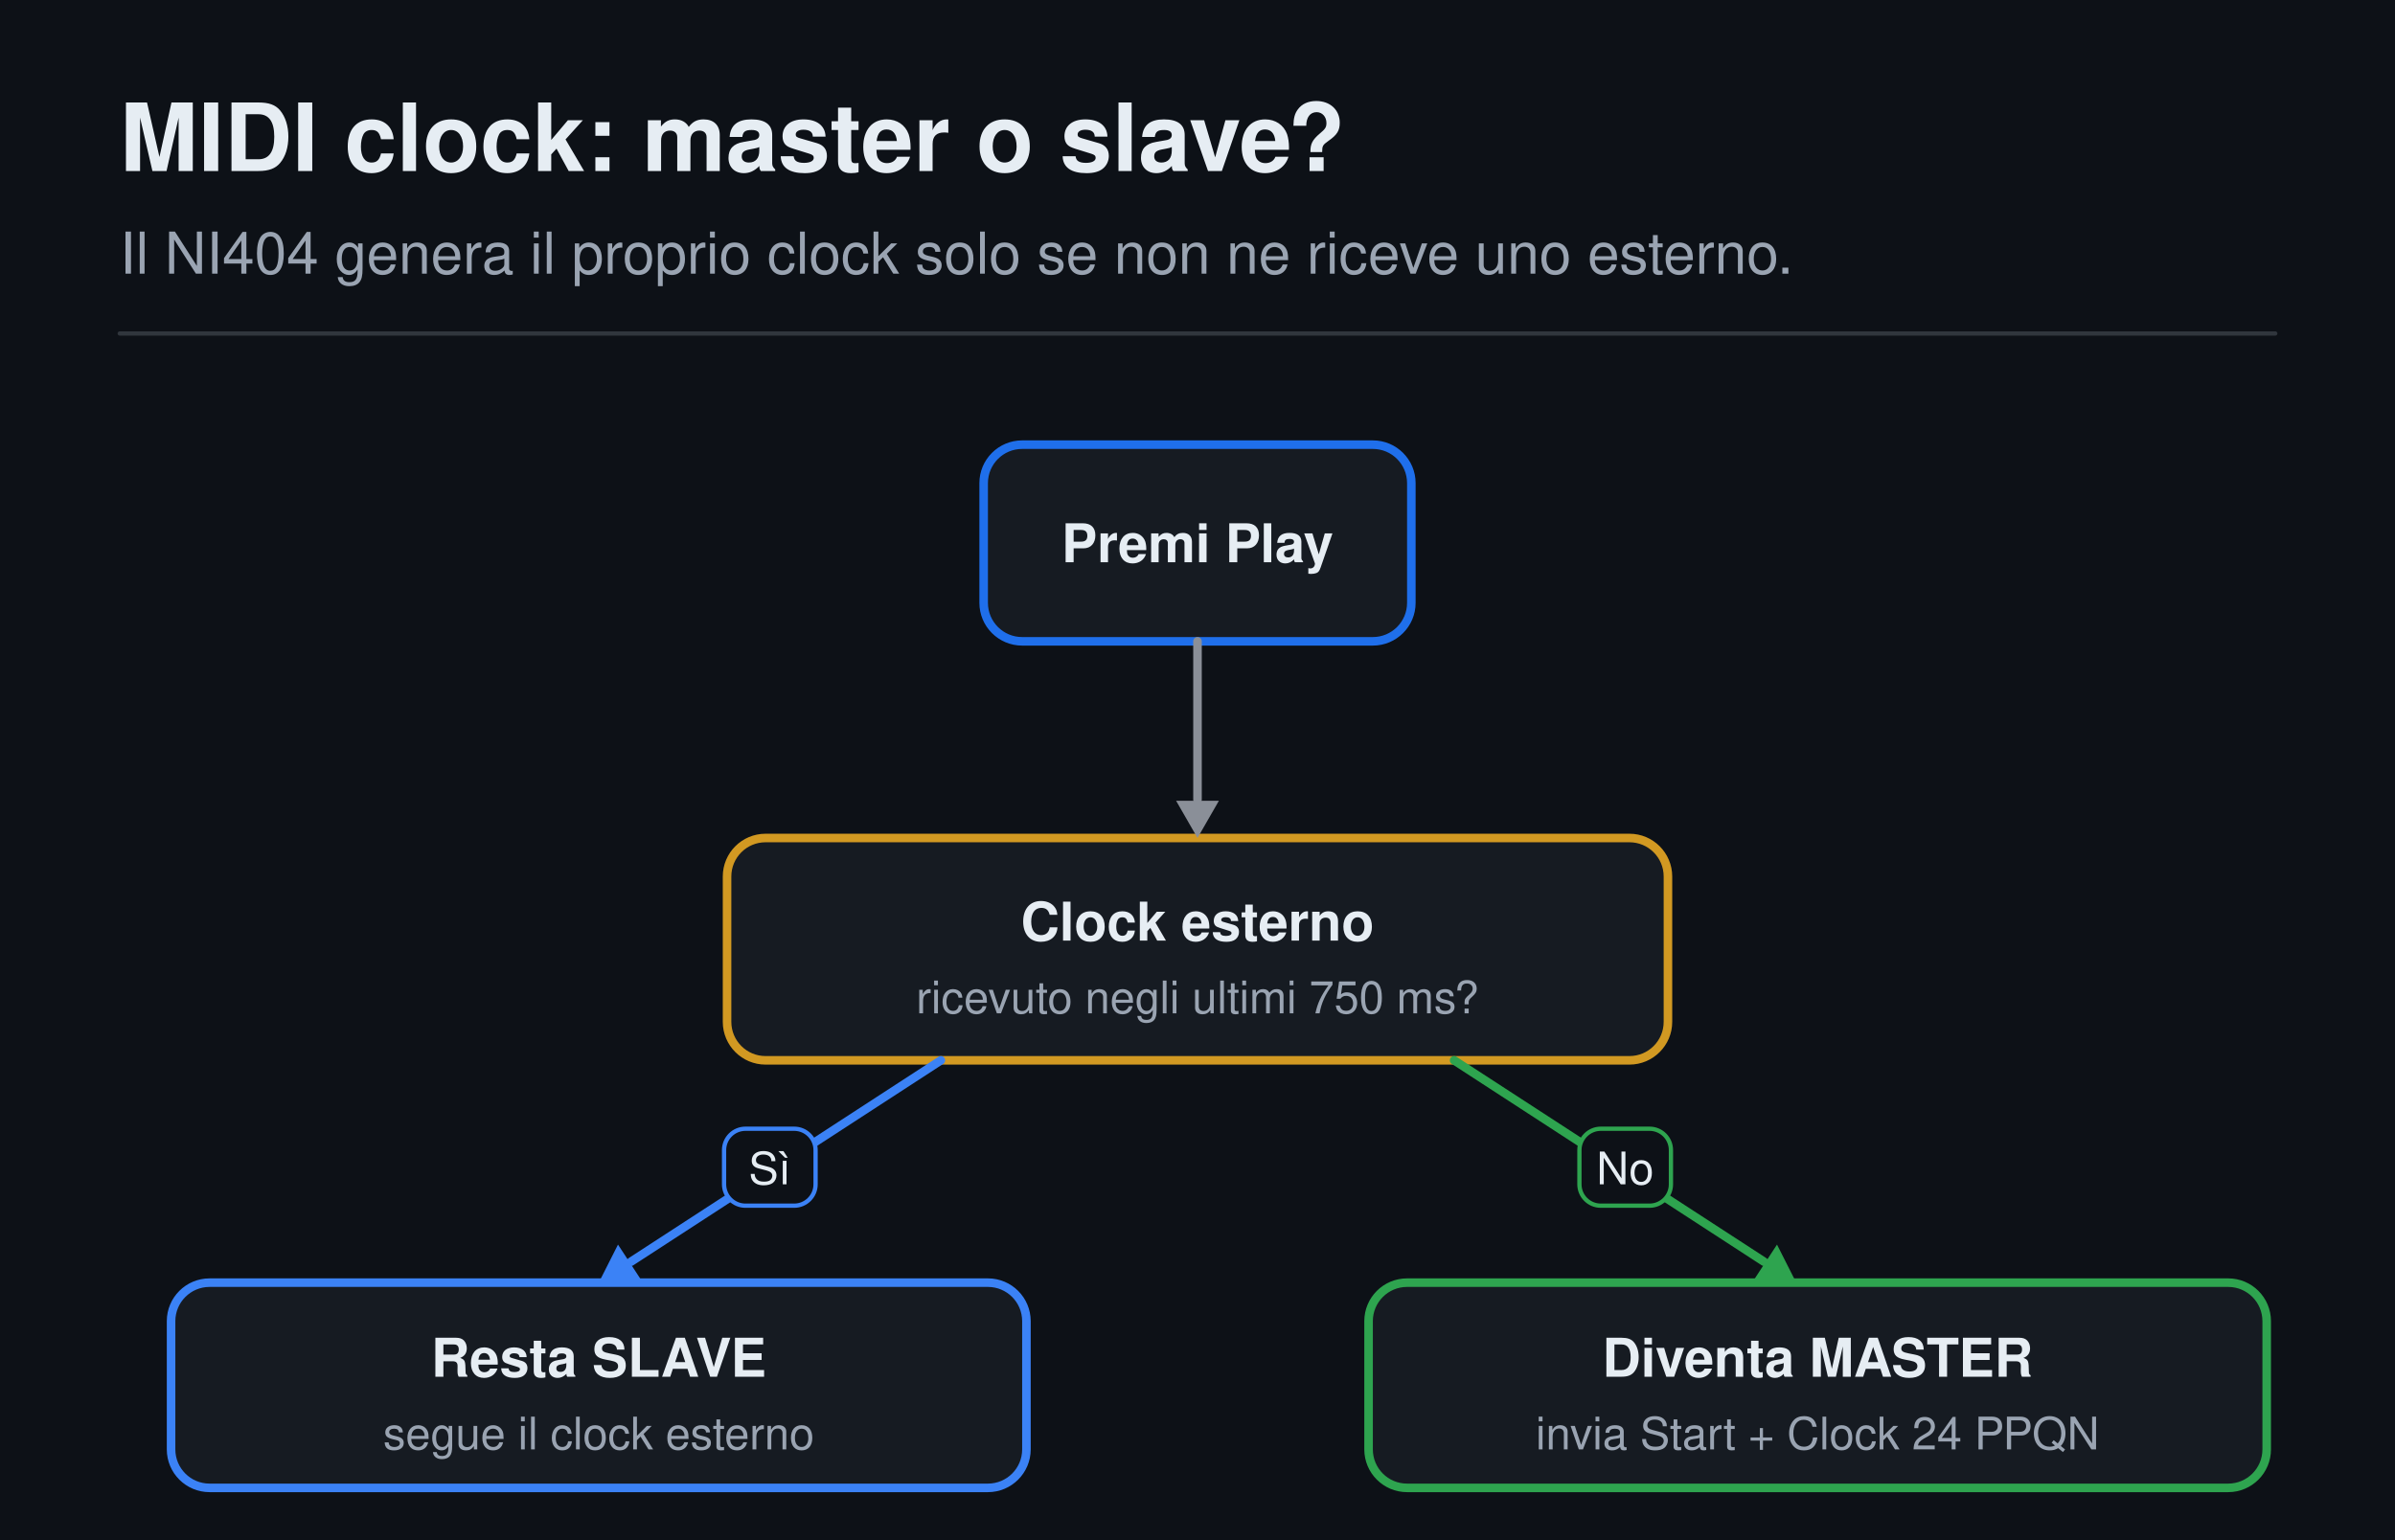
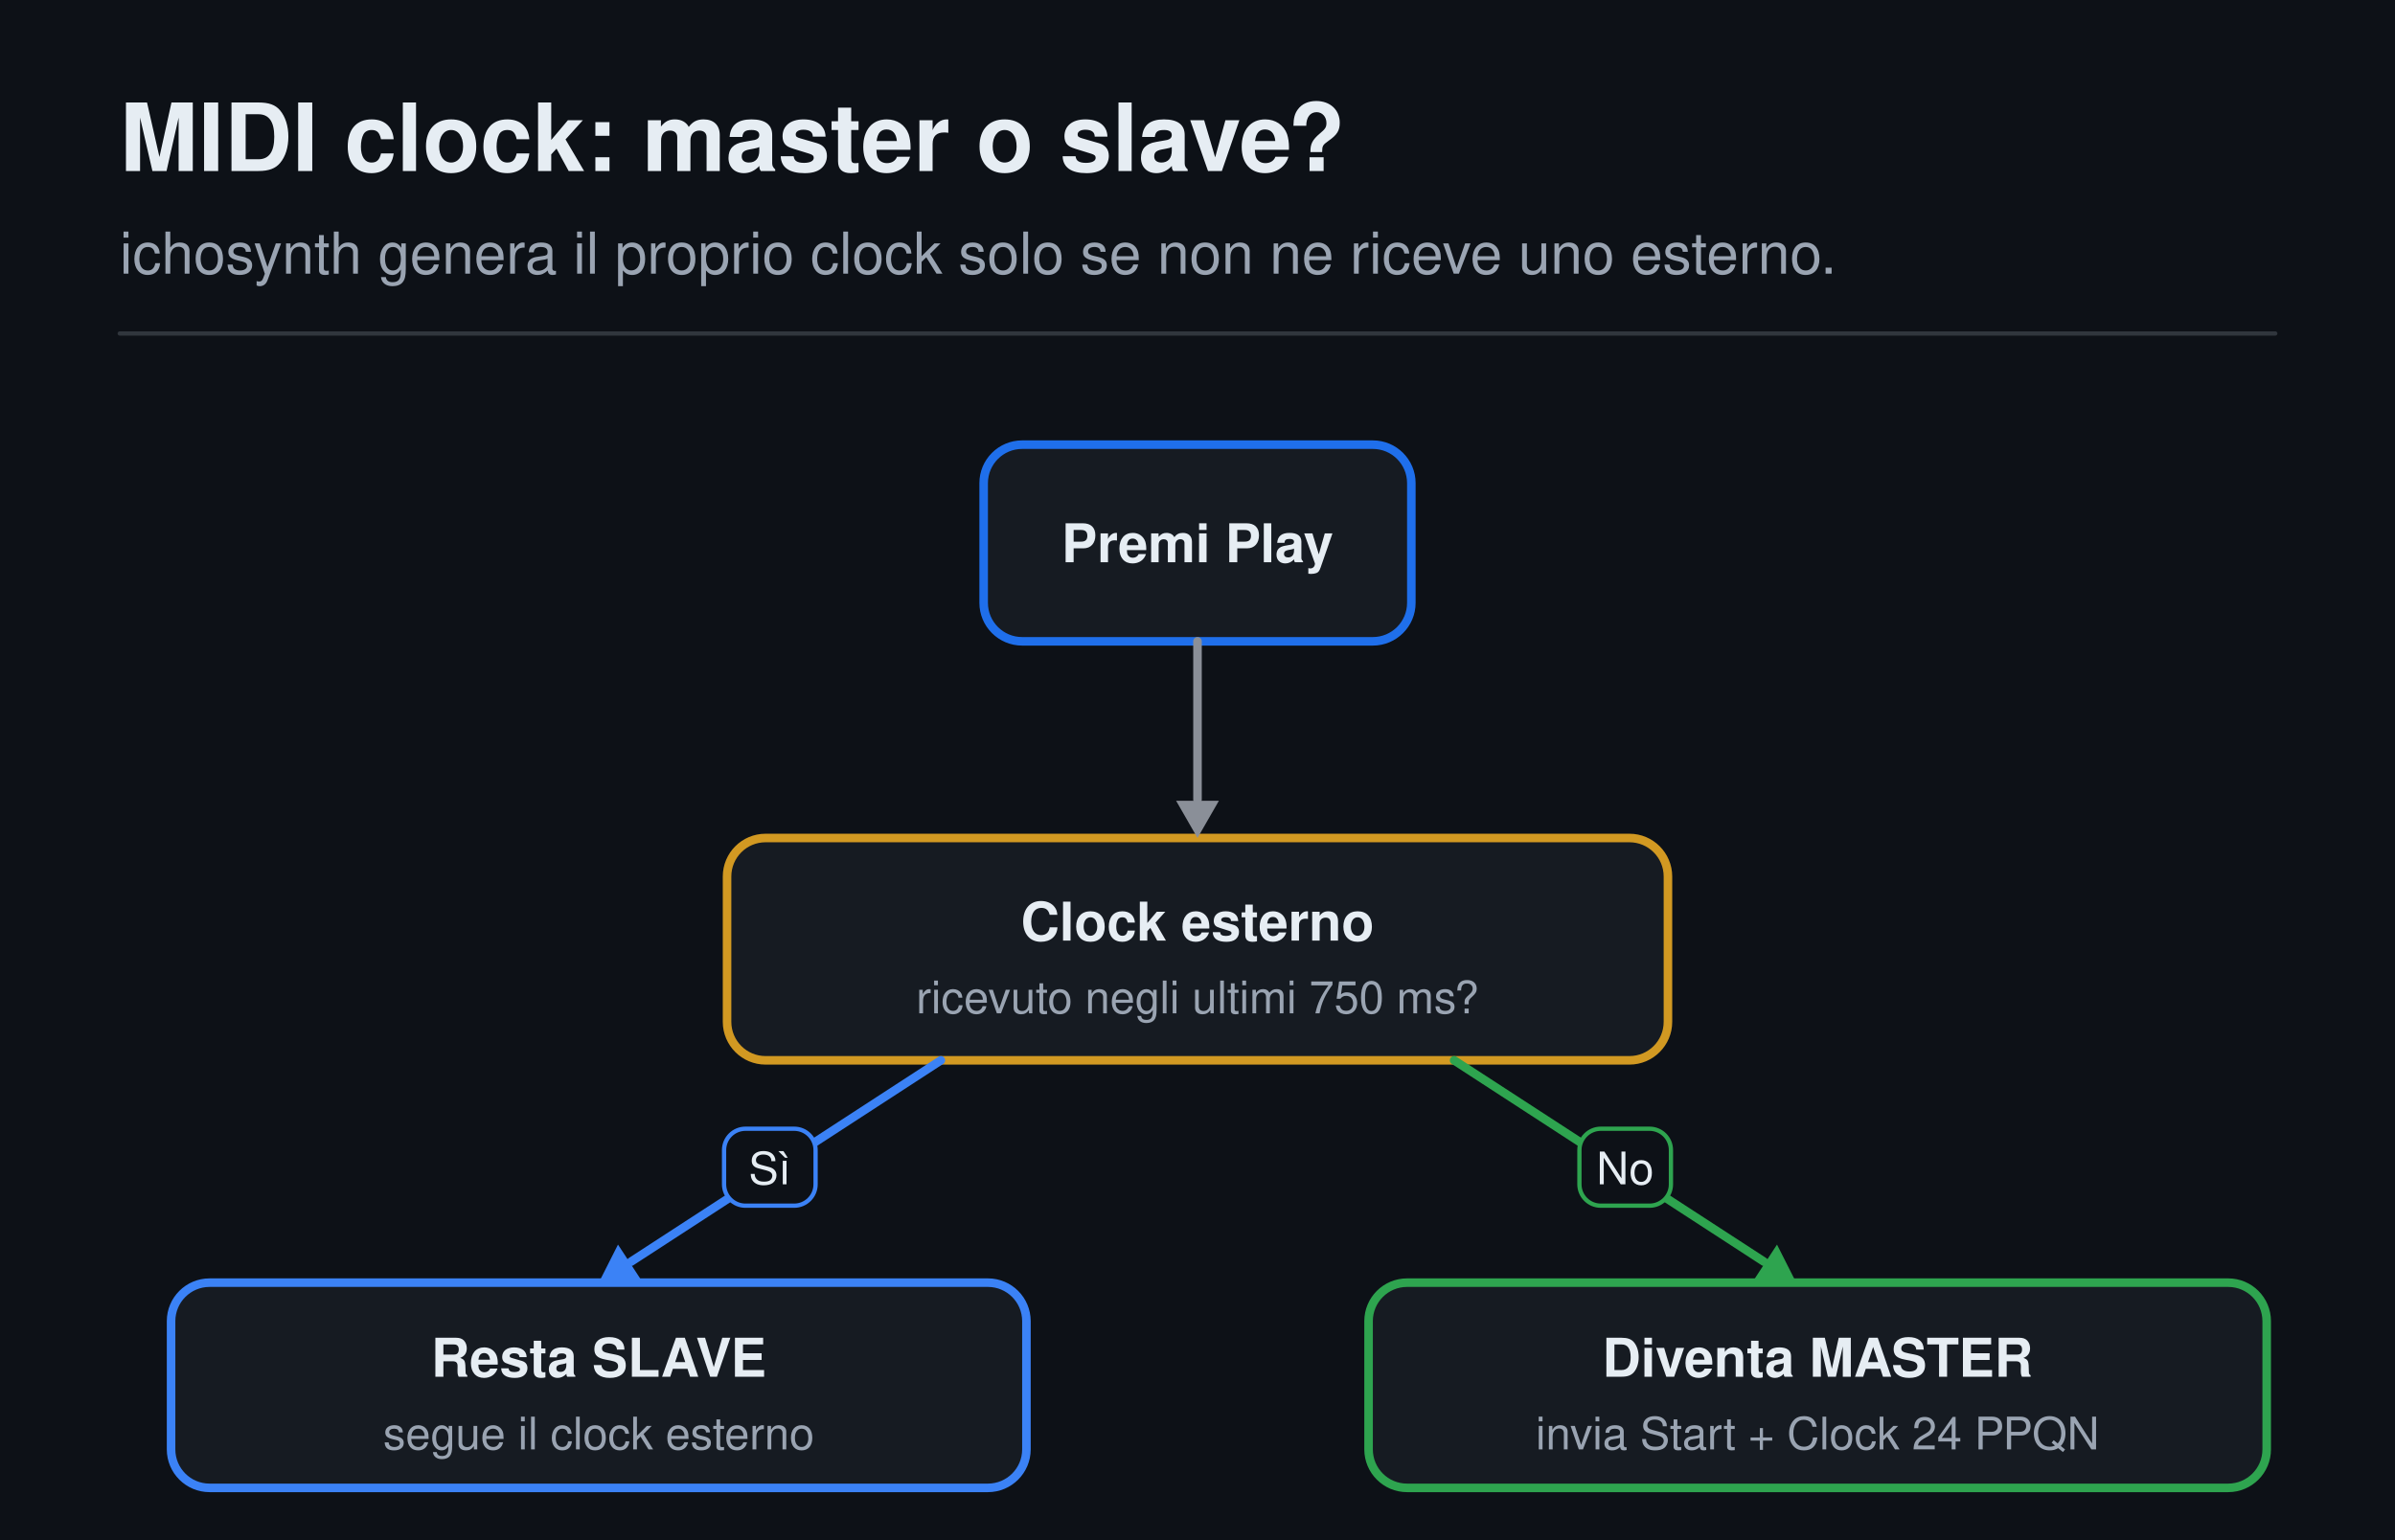
<svg xmlns="http://www.w3.org/2000/svg" viewBox="0 0 560 360" width="560" height="360" role="img">
  <rect x="0" y="0" width="560" height="999" rx="0" ry="0" fill="#0d1117" />
  <text x="28" y="40" font-family="'Segoe UI',Helvetica,Arial,sans-serif" font-size="22" fill="#e6edf3" text-anchor="start" font-weight="700">MIDI clock: master o slave?</text>
-   <text x="28" y="64" font-family="'Segoe UI',Helvetica,Arial,sans-serif" font-size="13.5" fill="#9aa4b2" text-anchor="start" font-weight="400">Il NI404 genera il proprio clock solo se non ne riceve uno esterno.</text>
+   <text x="28" y="64" font-family="'Segoe UI',Helvetica,Arial,sans-serif" font-size="13.5" fill="#9aa4b2" text-anchor="start" font-weight="400">ichosynth genera il proprio clock solo se non ne riceve uno esterno.</text>
  <line x1="28" y1="78" x2="532" y2="78" stroke="#30363d" stroke-width="1" stroke-linecap="round" />
  <rect x="230" y="104" width="100" height="46" rx="9" ry="9" fill="#161b22" stroke="#1f6feb" stroke-width="2" />
  <text x="280.0" y="131.5" font-family="'Segoe UI',Helvetica,Arial,sans-serif" font-size="12.5" fill="#e6edf3" text-anchor="middle" font-weight="700">Premi Play</text>
  <rect x="170" y="196" width="220" height="52" rx="9" ry="9" fill="#161b22" stroke="#d29922" stroke-width="2" />
  <text x="280.0" y="220.0" font-family="'Segoe UI',Helvetica,Arial,sans-serif" font-size="12.5" fill="#e6edf3" text-anchor="middle" font-weight="700">Clock esterno</text>
  <text x="280.0" y="237.0" font-family="'Segoe UI',Helvetica,Arial,sans-serif" font-size="10.5" fill="#9aa4b2" text-anchor="middle" font-weight="400">ricevuto negli ultimi 750 ms?</text>
  <line x1="280" y1="150" x2="280.0" y2="187.0" stroke="#8a8f98" stroke-width="2" stroke-linecap="round" />
  <polygon points="280.0,196.0 275.0,187.3 285.0,187.3" fill="#8a8f98" />
  <rect x="40" y="300" width="200" height="48" rx="9" ry="9" fill="#161b22" stroke="#3b82f6" stroke-width="2" />
  <text x="140.0" y="322.0" font-family="'Segoe UI',Helvetica,Arial,sans-serif" font-size="12.5" fill="#e6edf3" text-anchor="middle" font-weight="700">Resta SLAVE</text>
  <text x="140.0" y="339.0" font-family="'Segoe UI',Helvetica,Arial,sans-serif" font-size="10.5" fill="#9aa4b2" text-anchor="middle" font-weight="400">segue il clock esterno</text>
  <rect x="320" y="300" width="210" height="48" rx="9" ry="9" fill="#161b22" stroke="#2ea44f" stroke-width="2" />
  <text x="425.0" y="322.0" font-family="'Segoe UI',Helvetica,Arial,sans-serif" font-size="12.5" fill="#e6edf3" text-anchor="middle" font-weight="700">Diventa MASTER</text>
  <text x="425.0" y="339.0" font-family="'Segoe UI',Helvetica,Arial,sans-serif" font-size="10.5" fill="#9aa4b2" text-anchor="middle" font-weight="400">invia Start + Clock 24 PPQN</text>
  <line x1="220" y1="248" x2="147.546" y2="295.095" stroke="#3b82f6" stroke-width="2" stroke-linecap="round" />
  <polygon points="140.0,300.0 144.5,291.1 150.0,299.5" fill="#3b82f6" />
  <rect x="169.3" y="264.0" width="21.4" height="18" rx="5" ry="5" fill="#0d1117" stroke="#3b82f6" stroke-width="1" />
  <text x="180.0" y="277.0" font-family="'Segoe UI',Helvetica,Arial,sans-serif" font-size="10.5" fill="#e6edf3" text-anchor="middle" font-weight="400">Sì</text>
  <line x1="340" y1="248" x2="412.454" y2="295.095" stroke="#2ea44f" stroke-width="2" stroke-linecap="round" />
  <polygon points="420.0,300.0 410.0,299.5 415.5,291.1" fill="#2ea44f" />
  <rect x="369.3" y="264.0" width="21.4" height="18" rx="5" ry="5" fill="#0d1117" stroke="#2ea44f" stroke-width="1" />
  <text x="380.0" y="277.0" font-family="'Segoe UI',Helvetica,Arial,sans-serif" font-size="10.5" fill="#e6edf3" text-anchor="middle" font-weight="400">No</text>
</svg>
